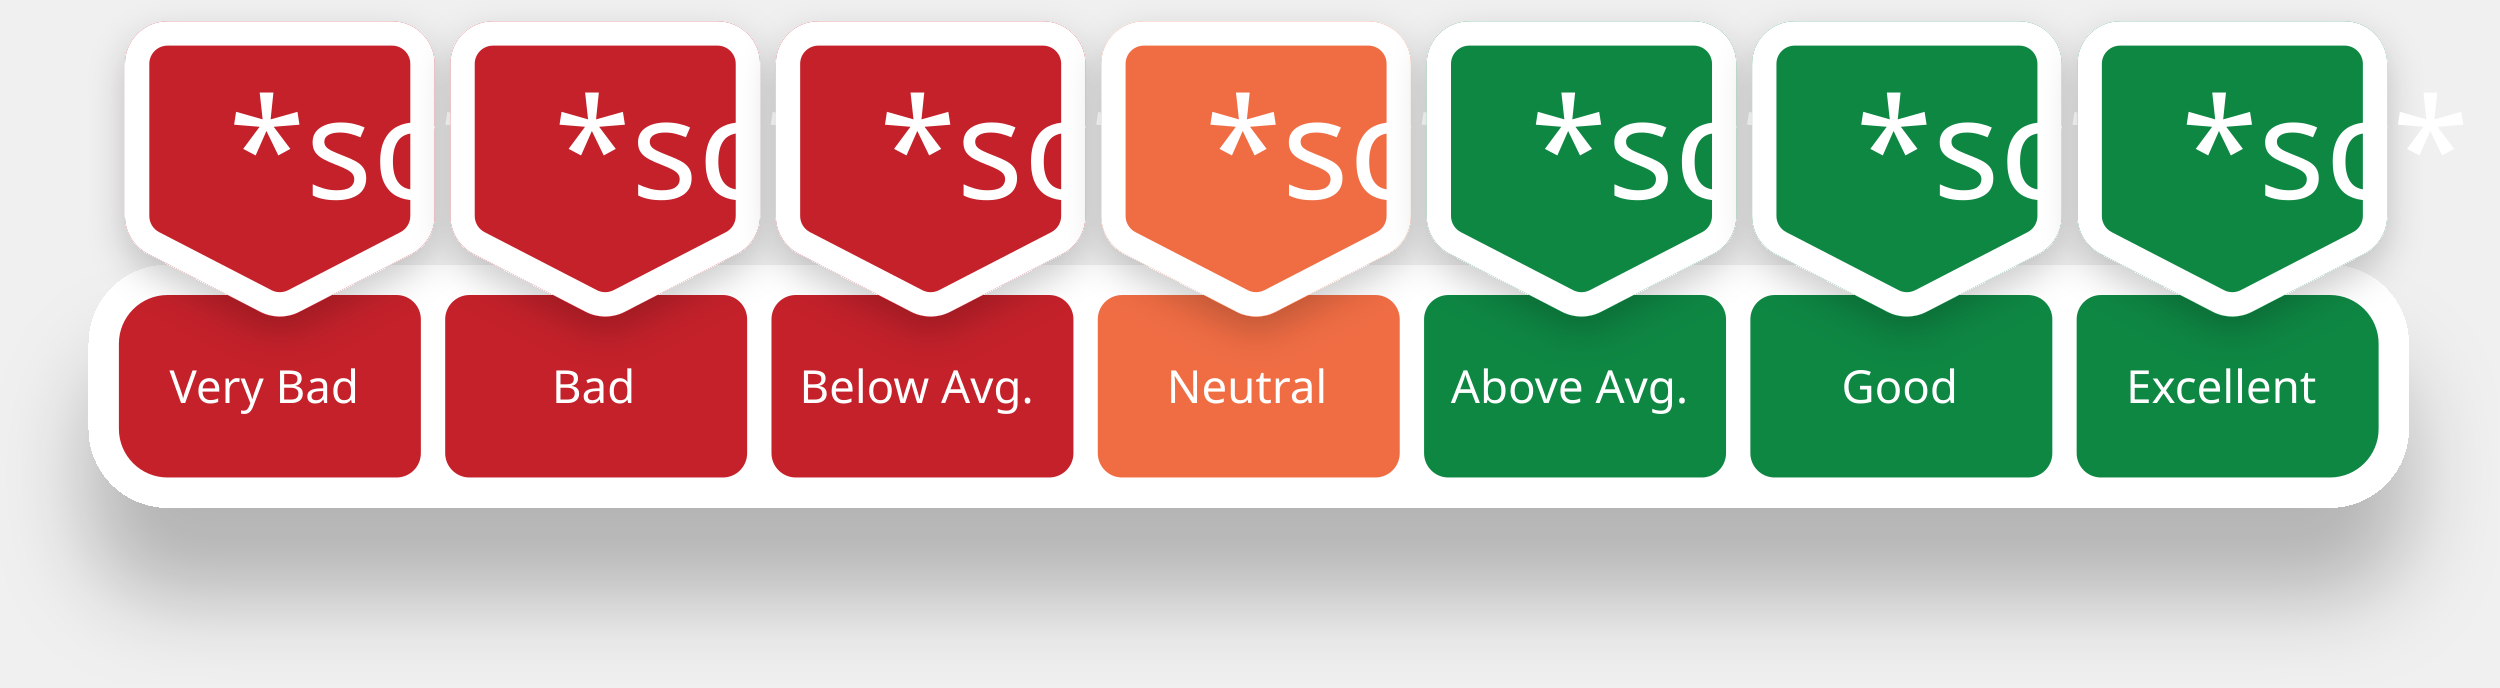
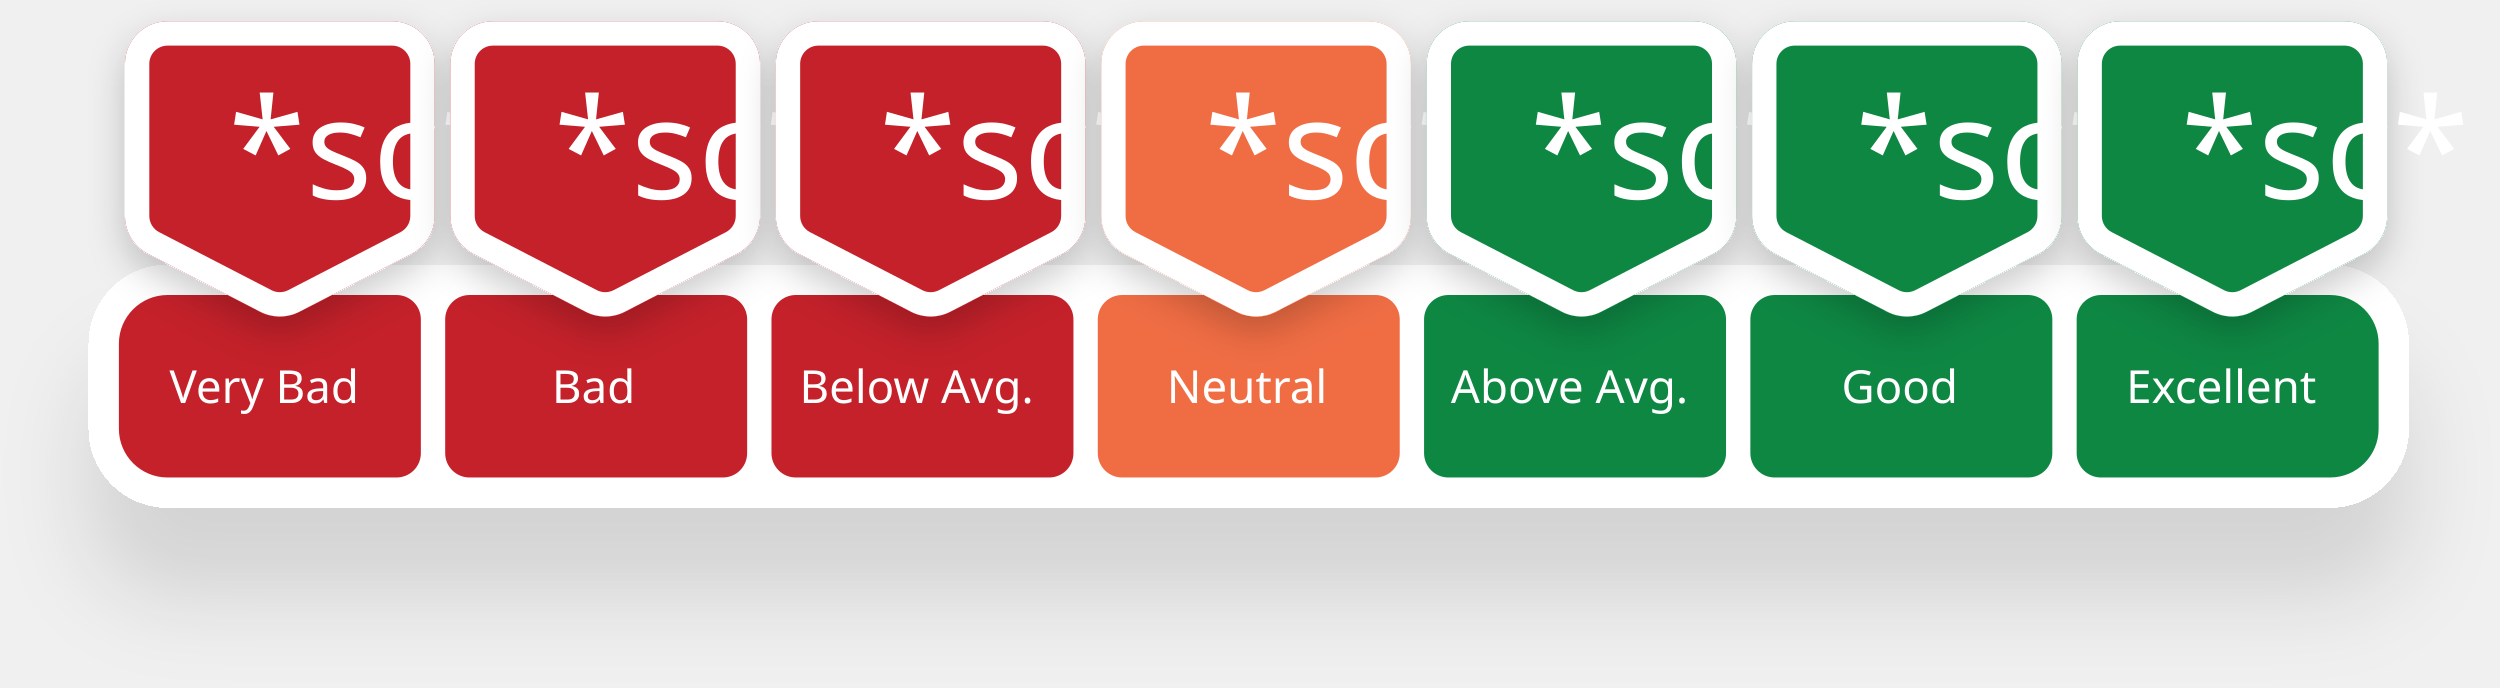
<svg xmlns="http://www.w3.org/2000/svg" width="822" height="226" viewBox="0 0 822 226" fill="none">
  <g id="slider-ueqs">
    <g id="Frame 1" filter="url(#filter0_d_9_138)">
      <rect x="29.091" y="87" width="763" height="80" rx="26" fill="white" shape-rendering="crispEdges" />
      <g id="frame-3">
        <path d="M39.091 113C39.091 104.163 46.254 97 55.091 97H130.377C134.795 97 138.377 100.582 138.377 105V149C138.377 153.418 134.795 157 130.377 157H55.091C46.254 157 39.091 149.837 39.091 141V113Z" fill="#C4212A" />
        <text id="label" fill="white" xml:space="preserve" style="white-space: pre" font-family="Arial Rounded MT Bold" font-size="15" letter-spacing="0em">
          <tspan x="55.709" y="132.515">Very Bad</tspan>
        </text>
      </g>
      <g id="frame-2">
        <rect x="146.377" y="97" width="99.286" height="60" rx="8" fill="#C4212A" />
        <text id="label_2" fill="white" xml:space="preserve" style="white-space: pre" font-family="Arial Rounded MT Bold" font-size="15" letter-spacing="0em">
          <tspan x="181.474" y="132.515">Bad</tspan>
        </text>
      </g>
      <g id="frame-1">
        <rect x="253.662" y="97" width="99.286" height="60" rx="8" fill="#C4212A" />
        <text id="label_3" fill="white" xml:space="preserve" style="white-space: pre" font-family="Arial Rounded MT Bold" font-size="15" letter-spacing="0em">
          <tspan x="262.876" y="132.515">Below Avg.</tspan>
        </text>
      </g>
      <g id="frame0">
        <rect x="360.948" y="97" width="99.286" height="60" rx="8" fill="#F06D44" />
        <text id="label2" fill="white" xml:space="preserve" style="white-space: pre" font-family="Arial Rounded MT Bold" font-size="15" letter-spacing="0em">
          <tspan x="383.645" y="132.515">Neutral</tspan>
        </text>
      </g>
      <g id="frame1">
        <rect x="468.234" y="97" width="99.286" height="60" rx="8" fill="#0E8743" />
        <text id="label3" fill="white" xml:space="preserve" style="white-space: pre" font-family="Arial Rounded MT Bold" font-size="15" letter-spacing="0em">
          <tspan x="477.037" y="132.515">Above Avg.</tspan>
        </text>
      </g>
      <g id="frame2">
        <rect x="575.519" y="97" width="99.286" height="60" rx="8" fill="#0E8743" />
        <text id="label3_2" fill="white" xml:space="preserve" style="white-space: pre" font-family="Arial Rounded MT Bold" font-size="15" letter-spacing="0em">
          <tspan x="605.468" y="132.515">Good</tspan>
        </text>
      </g>
      <g id="frame3">
        <path d="M682.805 105C682.805 100.582 686.387 97 690.805 97H766.091C774.927 97 782.091 104.163 782.091 113V141C782.091 149.837 774.927 157 766.091 157H690.805C686.387 157 682.805 153.418 682.805 149V105Z" fill="#0E8743" />
        <text id="label3_3" fill="white" xml:space="preserve" style="white-space: pre" font-family="Arial Rounded MT Bold" font-size="15" letter-spacing="0em">
          <tspan x="699.079" y="132.515">Excellent</tspan>
        </text>
      </g>
    </g>
    <g id="bubble-3">
      <g id="Union" filter="url(#filter1_d_9_138)">
        <mask id="path-16-inside-1_9_138" fill="white">
          <path d="M98.425 102.512C94.394 104.593 89.606 104.593 85.576 102.512L48.666 83.449C44.014 81.046 41.091 76.247 41.091 71.01V21C41.091 13.268 47.359 7 55.091 7H128.909C136.641 7 142.909 13.268 142.909 21V71.01C142.909 76.247 139.987 81.046 135.334 83.449L98.425 102.512Z" />
        </mask>
        <path d="M98.425 102.512C94.394 104.593 89.606 104.593 85.576 102.512L48.666 83.449C44.014 81.046 41.091 76.247 41.091 71.01V21C41.091 13.268 47.359 7 55.091 7H128.909C136.641 7 142.909 13.268 142.909 21V71.01C142.909 76.247 139.987 81.046 135.334 83.449L98.425 102.512Z" fill="#C4212A" />
        <path d="M135.334 83.449L131.663 76.341L135.334 83.449ZM48.666 83.449L52.337 76.341L48.666 83.449ZM98.425 102.512L94.754 95.404L98.425 102.512ZM85.576 102.512L89.247 95.404L52.337 76.341L48.666 83.449L44.995 90.557L81.904 109.62L85.576 102.512ZM41.091 71.01H49.091V21H41.091H33.091V71.01H41.091ZM55.091 7V15H128.909V7V-1H55.091V7ZM142.909 21H134.909V71.01H142.909H150.909V21H142.909ZM135.334 83.449L131.663 76.341L94.754 95.404L98.425 102.512L102.096 109.62L139.005 90.557L135.334 83.449ZM142.909 71.01H134.909C134.909 73.254 133.657 75.311 131.663 76.341L135.334 83.449L139.005 90.557C146.317 86.78 150.909 79.239 150.909 71.01H142.909ZM128.909 7V15C132.223 15 134.909 17.686 134.909 21H142.909H150.909C150.909 8.85 141.06 -1 128.909 -1V7ZM41.091 21H49.091C49.091 17.686 51.777 15 55.091 15V7V-1C42.941 -1 33.091 8.85 33.091 21H41.091ZM48.666 83.449L52.337 76.341C50.343 75.311 49.091 73.254 49.091 71.01H41.091H33.091C33.091 79.239 37.684 86.78 44.995 90.557L48.666 83.449ZM85.576 102.512L81.904 109.62C88.237 112.891 95.763 112.891 102.096 109.62L98.425 102.512L94.754 95.404C93.026 96.296 90.974 96.296 89.247 95.404L85.576 102.512Z" fill="white" mask="url(#path-16-inside-1_9_138)" />
      </g>
      <text id="score" fill="white" xml:space="preserve" style="white-space: pre" font-family="Arial Rounded MT Bold" font-size="46" letter-spacing="0em">
        <tspan x="75.091" y="65.374">*sc*</tspan>
      </text>
    </g>
    <g id="bubble-2">
      <g id="Union_2" filter="url(#filter2_d_9_138)">
        <mask id="path-19-inside-2_9_138" fill="white">
          <path d="M205.425 102.512C201.394 104.593 196.606 104.593 192.576 102.512L155.666 83.449C151.014 81.046 148.091 76.247 148.091 71.01V21C148.091 13.268 154.359 7 162.091 7H235.909C243.641 7 249.909 13.268 249.909 21V71.01C249.909 76.247 246.987 81.046 242.334 83.449L205.425 102.512Z" />
        </mask>
        <path d="M205.425 102.512C201.394 104.593 196.606 104.593 192.576 102.512L155.666 83.449C151.014 81.046 148.091 76.247 148.091 71.01V21C148.091 13.268 154.359 7 162.091 7H235.909C243.641 7 249.909 13.268 249.909 21V71.01C249.909 76.247 246.987 81.046 242.334 83.449L205.425 102.512Z" fill="#C4212A" />
        <path d="M242.334 83.449L238.663 76.341L242.334 83.449ZM155.666 83.449L159.338 76.341L155.666 83.449ZM205.425 102.512L201.753 95.404L205.425 102.512ZM192.576 102.512L196.247 95.404L159.338 76.341L155.666 83.449L151.995 90.557L188.904 109.62L192.576 102.512ZM148.091 71.01H156.091V21H148.091H140.091V71.01H148.091ZM162.091 7V15H235.909V7V-1H162.091V7ZM249.909 21H241.909V71.01H249.909H257.909V21H249.909ZM242.334 83.449L238.663 76.341L201.753 95.404L205.425 102.512L209.096 109.62L246.005 90.557L242.334 83.449ZM249.909 71.01H241.909C241.909 73.254 240.657 75.311 238.663 76.341L242.334 83.449L246.005 90.557C253.317 86.78 257.909 79.239 257.909 71.01H249.909ZM235.909 7V15C239.223 15 241.909 17.686 241.909 21H249.909H257.909C257.909 8.85 248.06 -1 235.909 -1V7ZM148.091 21H156.091C156.091 17.686 158.777 15 162.091 15V7V-1C149.941 -1 140.091 8.85 140.091 21H148.091ZM155.666 83.449L159.338 76.341C157.343 75.311 156.091 73.254 156.091 71.01H148.091H140.091C140.091 79.239 144.684 86.78 151.995 90.557L155.666 83.449ZM192.576 102.512L188.904 109.62C195.237 112.891 202.763 112.891 209.096 109.62L205.425 102.512L201.753 95.404C200.026 96.296 197.974 96.296 196.247 95.404L192.576 102.512Z" fill="white" mask="url(#path-19-inside-2_9_138)" />
      </g>
      <text id="score_2" fill="white" xml:space="preserve" style="white-space: pre" font-family="Arial Rounded MT Bold" font-size="46" letter-spacing="0em">
        <tspan x="182.091" y="65.374">*sc*</tspan>
      </text>
    </g>
    <g id="bubble-1">
      <g id="Union_3" filter="url(#filter3_d_9_138)">
        <mask id="path-22-inside-3_9_138" fill="white">
          <path d="M312.425 102.512C308.394 104.593 303.606 104.593 299.576 102.512L262.666 83.449C258.014 81.046 255.091 76.247 255.091 71.01V21C255.091 13.268 261.359 7 269.091 7H342.909C350.641 7 356.909 13.268 356.909 21V71.01C356.909 76.247 353.987 81.046 349.334 83.449L312.425 102.512Z" />
        </mask>
        <path d="M312.425 102.512C308.394 104.593 303.606 104.593 299.576 102.512L262.666 83.449C258.014 81.046 255.091 76.247 255.091 71.01V21C255.091 13.268 261.359 7 269.091 7H342.909C350.641 7 356.909 13.268 356.909 21V71.01C356.909 76.247 353.987 81.046 349.334 83.449L312.425 102.512Z" fill="#C4212A" />
        <path d="M349.334 83.449L345.663 76.341L349.334 83.449ZM262.666 83.449L266.338 76.341L262.666 83.449ZM312.425 102.512L308.753 95.404L312.425 102.512ZM299.576 102.512L303.247 95.404L266.338 76.341L262.666 83.449L258.995 90.557L295.904 109.62L299.576 102.512ZM255.091 71.01H263.091V21H255.091H247.091V71.01H255.091ZM269.091 7V15H342.909V7V-1H269.091V7ZM356.909 21H348.909V71.01H356.909H364.909V21H356.909ZM349.334 83.449L345.663 76.341L308.753 95.404L312.425 102.512L316.096 109.62L353.005 90.557L349.334 83.449ZM356.909 71.01H348.909C348.909 73.254 347.657 75.311 345.663 76.341L349.334 83.449L353.005 90.557C360.317 86.78 364.909 79.239 364.909 71.01H356.909ZM342.909 7V15C346.223 15 348.909 17.686 348.909 21H356.909H364.909C364.909 8.85 355.06 -1 342.909 -1V7ZM255.091 21H263.091C263.091 17.686 265.777 15 269.091 15V7V-1C256.941 -1 247.091 8.85 247.091 21H255.091ZM262.666 83.449L266.338 76.341C264.343 75.311 263.091 73.254 263.091 71.01H255.091H247.091C247.091 79.239 251.684 86.78 258.995 90.557L262.666 83.449ZM299.576 102.512L295.904 109.62C302.237 112.891 309.763 112.891 316.096 109.62L312.425 102.512L308.753 95.404C307.026 96.296 304.974 96.296 303.247 95.404L299.576 102.512Z" fill="white" mask="url(#path-22-inside-3_9_138)" />
      </g>
      <text id="score_3" fill="white" xml:space="preserve" style="white-space: pre" font-family="Arial Rounded MT Bold" font-size="46" letter-spacing="0em">
        <tspan x="289.091" y="65.374">*sc*</tspan>
      </text>
    </g>
    <g id="bubble0">
      <g id="Union_4" filter="url(#filter4_d_9_138)">
        <mask id="path-25-inside-4_9_138" fill="white">
          <path d="M419.425 102.512C415.394 104.593 410.606 104.593 406.576 102.512L369.666 83.449C365.014 81.046 362.091 76.247 362.091 71.01V21C362.091 13.268 368.359 7 376.091 7H449.909C457.641 7 463.909 13.268 463.909 21V71.01C463.909 76.247 460.987 81.046 456.334 83.449L419.425 102.512Z" />
        </mask>
        <path d="M419.425 102.512C415.394 104.593 410.606 104.593 406.576 102.512L369.666 83.449C365.014 81.046 362.091 76.247 362.091 71.01V21C362.091 13.268 368.359 7 376.091 7H449.909C457.641 7 463.909 13.268 463.909 21V71.01C463.909 76.247 460.987 81.046 456.334 83.449L419.425 102.512Z" fill="#F06D44" />
        <path d="M456.334 83.449L452.663 76.341L456.334 83.449ZM369.666 83.449L373.338 76.341L369.666 83.449ZM419.425 102.512L415.753 95.404L419.425 102.512ZM406.576 102.512L410.247 95.404L373.338 76.341L369.666 83.449L365.995 90.557L402.904 109.62L406.576 102.512ZM362.091 71.01H370.091V21H362.091H354.091V71.01H362.091ZM376.091 7V15H449.909V7V-1H376.091V7ZM463.909 21H455.909V71.01H463.909H471.909V21H463.909ZM456.334 83.449L452.663 76.341L415.753 95.404L419.425 102.512L423.096 109.62L460.005 90.557L456.334 83.449ZM463.909 71.01H455.909C455.909 73.254 454.657 75.311 452.663 76.341L456.334 83.449L460.005 90.557C467.317 86.78 471.909 79.239 471.909 71.01H463.909ZM449.909 7V15C453.223 15 455.909 17.686 455.909 21H463.909H471.909C471.909 8.85 462.06 -1 449.909 -1V7ZM362.091 21H370.091C370.091 17.686 372.777 15 376.091 15V7V-1C363.941 -1 354.091 8.85 354.091 21H362.091ZM369.666 83.449L373.338 76.341C371.343 75.311 370.091 73.254 370.091 71.01H362.091H354.091C354.091 79.239 358.684 86.78 365.995 90.557L369.666 83.449ZM406.576 102.512L402.904 109.62C409.237 112.891 416.763 112.891 423.096 109.62L419.425 102.512L415.753 95.404C414.026 96.296 411.974 96.296 410.247 95.404L406.576 102.512Z" fill="white" mask="url(#path-25-inside-4_9_138)" />
      </g>
      <text id="score_4" fill="white" xml:space="preserve" style="white-space: pre" font-family="Arial Rounded MT Bold" font-size="46" letter-spacing="0em">
        <tspan x="396.091" y="65.374">*sc*</tspan>
      </text>
    </g>
    <g id="bubble1">
      <g id="Union_5" filter="url(#filter5_d_9_138)">
        <mask id="path-28-inside-5_9_138" fill="white">
          <path d="M526.425 102.512C522.394 104.593 517.606 104.593 513.576 102.512L476.666 83.449C472.014 81.046 469.091 76.247 469.091 71.01V21C469.091 13.268 475.359 7 483.091 7H556.909C564.641 7 570.909 13.268 570.909 21V71.01C570.909 76.247 567.987 81.046 563.334 83.449L526.425 102.512Z" />
        </mask>
        <path d="M526.425 102.512C522.394 104.593 517.606 104.593 513.576 102.512L476.666 83.449C472.014 81.046 469.091 76.247 469.091 71.01V21C469.091 13.268 475.359 7 483.091 7H556.909C564.641 7 570.909 13.268 570.909 21V71.01C570.909 76.247 567.987 81.046 563.334 83.449L526.425 102.512Z" fill="#0E8743" />
        <path d="M563.334 83.449L559.663 76.341L563.334 83.449ZM476.666 83.449L480.338 76.341L476.666 83.449ZM526.425 102.512L522.753 95.404L526.425 102.512ZM513.576 102.512L517.247 95.404L480.338 76.341L476.666 83.449L472.995 90.557L509.904 109.62L513.576 102.512ZM469.091 71.01H477.091V21H469.091H461.091V71.01H469.091ZM483.091 7V15H556.909V7V-1H483.091V7ZM570.909 21H562.909V71.01H570.909H578.909V21H570.909ZM563.334 83.449L559.663 76.341L522.753 95.404L526.425 102.512L530.096 109.62L567.005 90.557L563.334 83.449ZM570.909 71.01H562.909C562.909 73.254 561.657 75.311 559.663 76.341L563.334 83.449L567.005 90.557C574.317 86.78 578.909 79.239 578.909 71.01H570.909ZM556.909 7V15C560.223 15 562.909 17.686 562.909 21H570.909H578.909C578.909 8.85 569.06 -1 556.909 -1V7ZM469.091 21H477.091C477.091 17.686 479.777 15 483.091 15V7V-1C470.941 -1 461.091 8.85 461.091 21H469.091ZM476.666 83.449L480.338 76.341C478.343 75.311 477.091 73.254 477.091 71.01H469.091H461.091C461.091 79.239 465.684 86.78 472.995 90.557L476.666 83.449ZM513.576 102.512L509.904 109.62C516.237 112.891 523.763 112.891 530.096 109.62L526.425 102.512L522.753 95.404C521.026 96.296 518.974 96.296 517.247 95.404L513.576 102.512Z" fill="white" mask="url(#path-28-inside-5_9_138)" />
      </g>
      <text id="score_5" fill="white" xml:space="preserve" style="white-space: pre" font-family="Arial Rounded MT Bold" font-size="46" letter-spacing="0em">
        <tspan x="503.091" y="65.374">*sc*</tspan>
      </text>
    </g>
    <g id="bubble2">
      <g id="Union_6" filter="url(#filter6_d_9_138)">
        <mask id="path-31-inside-6_9_138" fill="white">
          <path d="M633.425 102.512C629.394 104.593 624.606 104.593 620.576 102.512L583.666 83.449C579.014 81.046 576.091 76.247 576.091 71.01V21C576.091 13.268 582.359 7 590.091 7H663.909C671.641 7 677.909 13.268 677.909 21V71.01C677.909 76.247 674.987 81.046 670.334 83.449L633.425 102.512Z" />
        </mask>
        <path d="M633.425 102.512C629.394 104.593 624.606 104.593 620.576 102.512L583.666 83.449C579.014 81.046 576.091 76.247 576.091 71.01V21C576.091 13.268 582.359 7 590.091 7H663.909C671.641 7 677.909 13.268 677.909 21V71.01C677.909 76.247 674.987 81.046 670.334 83.449L633.425 102.512Z" fill="#0E8743" />
        <path d="M670.334 83.449L666.663 76.341L670.334 83.449ZM583.666 83.449L587.338 76.341L583.666 83.449ZM633.425 102.512L629.753 95.404L633.425 102.512ZM620.576 102.512L624.247 95.404L587.338 76.341L583.666 83.449L579.995 90.557L616.904 109.62L620.576 102.512ZM576.091 71.01H584.091V21H576.091H568.091V71.01H576.091ZM590.091 7V15H663.909V7V-1H590.091V7ZM677.909 21H669.909V71.01H677.909H685.909V21H677.909ZM670.334 83.449L666.663 76.341L629.753 95.404L633.425 102.512L637.096 109.62L674.005 90.557L670.334 83.449ZM677.909 71.01H669.909C669.909 73.254 668.657 75.311 666.663 76.341L670.334 83.449L674.005 90.557C681.317 86.78 685.909 79.239 685.909 71.01H677.909ZM663.909 7V15C667.223 15 669.909 17.686 669.909 21H677.909H685.909C685.909 8.85 676.06 -1 663.909 -1V7ZM576.091 21H584.091C584.091 17.686 586.777 15 590.091 15V7V-1C577.941 -1 568.091 8.85 568.091 21H576.091ZM583.666 83.449L587.338 76.341C585.343 75.311 584.091 73.254 584.091 71.01H576.091H568.091C568.091 79.239 572.684 86.78 579.995 90.557L583.666 83.449ZM620.576 102.512L616.904 109.62C623.237 112.891 630.763 112.891 637.096 109.62L633.425 102.512L629.753 95.404C628.026 96.296 625.974 96.296 624.247 95.404L620.576 102.512Z" fill="white" mask="url(#path-31-inside-6_9_138)" />
      </g>
      <text id="score_6" fill="white" xml:space="preserve" style="white-space: pre" font-family="Arial Rounded MT Bold" font-size="46" letter-spacing="0em">
        <tspan x="610.091" y="65.374">*sc*</tspan>
      </text>
    </g>
    <g id="bubble3">
      <g id="Union_7" filter="url(#filter7_d_9_138)">
        <mask id="path-34-inside-7_9_138" fill="white">
          <path d="M740.425 102.512C736.394 104.593 731.606 104.593 727.576 102.512L690.666 83.449C686.014 81.046 683.091 76.247 683.091 71.01V21C683.091 13.268 689.359 7 697.091 7H770.909C778.641 7 784.909 13.268 784.909 21V71.01C784.909 76.247 781.987 81.046 777.334 83.449L740.425 102.512Z" />
        </mask>
        <path d="M740.425 102.512C736.394 104.593 731.606 104.593 727.576 102.512L690.666 83.449C686.014 81.046 683.091 76.247 683.091 71.01V21C683.091 13.268 689.359 7 697.091 7H770.909C778.641 7 784.909 13.268 784.909 21V71.01C784.909 76.247 781.987 81.046 777.334 83.449L740.425 102.512Z" fill="#0E8743" />
        <path d="M777.334 83.449L773.663 76.341L777.334 83.449ZM690.666 83.449L694.338 76.341L690.666 83.449ZM740.425 102.512L736.753 95.404L740.425 102.512ZM727.576 102.512L731.247 95.404L694.338 76.341L690.666 83.449L686.995 90.557L723.904 109.62L727.576 102.512ZM683.091 71.01H691.091V21H683.091H675.091V71.01H683.091ZM697.091 7V15H770.909V7V-1H697.091V7ZM784.909 21H776.909V71.01H784.909H792.909V21H784.909ZM777.334 83.449L773.663 76.341L736.753 95.404L740.425 102.512L744.096 109.62L781.005 90.557L777.334 83.449ZM784.909 71.01H776.909C776.909 73.254 775.657 75.311 773.663 76.341L777.334 83.449L781.005 90.557C788.317 86.78 792.909 79.239 792.909 71.01H784.909ZM770.909 7V15C774.223 15 776.909 17.686 776.909 21H784.909H792.909C792.909 8.85 783.06 -1 770.909 -1V7ZM683.091 21H691.091C691.091 17.686 693.777 15 697.091 15V7V-1C684.941 -1 675.091 8.85 675.091 21H683.091ZM690.666 83.449L694.338 76.341C692.343 75.311 691.091 73.254 691.091 71.01H683.091H675.091C675.091 79.239 679.684 86.78 686.995 90.557L690.666 83.449ZM727.576 102.512L723.904 109.62C730.237 112.891 737.763 112.891 744.096 109.62L740.425 102.512L736.753 95.404C735.026 96.296 732.974 96.296 731.247 95.404L727.576 102.512Z" fill="white" mask="url(#path-34-inside-7_9_138)" />
      </g>
      <text id="score_7" fill="white" xml:space="preserve" style="white-space: pre" font-family="Arial Rounded MT Bold" font-size="46" letter-spacing="0em">
        <tspan x="717.091" y="65.374">*sc*</tspan>
      </text>
    </g>
  </g>
  <defs>
    <filter id="filter0_d_9_138" x="0" y="87" width="821.182" height="138.182" filterUnits="userSpaceOnUse" color-interpolation-filters="sRGB">
      <feFlood flood-opacity="0" result="BackgroundImageFix" />
      <feColorMatrix in="SourceAlpha" type="matrix" values="0 0 0 0 0 0 0 0 0 0 0 0 0 0 0 0 0 0 127 0" result="hardAlpha" />
      <feOffset dy="29.091" />
      <feGaussianBlur stdDeviation="14.546" />
      <feComposite in2="hardAlpha" operator="out" />
-       <feColorMatrix type="matrix" values="0 0 0 0 0 0 0 0 0 0 0 0 0 0 0 0 0 0 0.25 0" />
+       <feColorMatrix type="matrix" values="0 0 0 0 0 0 0 0 0 0 0 0 0 0 0 0 0 0 0.12 0" />
      <feBlend mode="normal" in2="BackgroundImageFix" result="effect1_dropShadow_9_138" />
      <feBlend mode="normal" in="SourceGraphic" in2="effect1_dropShadow_9_138" result="shape" />
    </filter>
    <filter id="filter1_d_9_138" x="29.091" y="0" width="125.818" height="121.073" filterUnits="userSpaceOnUse" color-interpolation-filters="sRGB">
      <feFlood flood-opacity="0" result="BackgroundImageFix" />
      <feColorMatrix in="SourceAlpha" type="matrix" values="0 0 0 0 0 0 0 0 0 0 0 0 0 0 0 0 0 0 127 0" result="hardAlpha" />
      <feOffset dy="5" />
      <feGaussianBlur stdDeviation="6" />
      <feComposite in2="hardAlpha" operator="out" />
      <feColorMatrix type="matrix" values="0 0 0 0 0 0 0 0 0 0 0 0 0 0 0 0 0 0 0.2 0" />
      <feBlend mode="normal" in2="BackgroundImageFix" result="effect1_dropShadow_9_138" />
      <feBlend mode="normal" in="SourceGraphic" in2="effect1_dropShadow_9_138" result="shape" />
    </filter>
    <filter id="filter2_d_9_138" x="136.091" y="0" width="125.818" height="121.073" filterUnits="userSpaceOnUse" color-interpolation-filters="sRGB">
      <feFlood flood-opacity="0" result="BackgroundImageFix" />
      <feColorMatrix in="SourceAlpha" type="matrix" values="0 0 0 0 0 0 0 0 0 0 0 0 0 0 0 0 0 0 127 0" result="hardAlpha" />
      <feOffset dy="5" />
      <feGaussianBlur stdDeviation="6" />
      <feComposite in2="hardAlpha" operator="out" />
      <feColorMatrix type="matrix" values="0 0 0 0 0 0 0 0 0 0 0 0 0 0 0 0 0 0 0.2 0" />
      <feBlend mode="normal" in2="BackgroundImageFix" result="effect1_dropShadow_9_138" />
      <feBlend mode="normal" in="SourceGraphic" in2="effect1_dropShadow_9_138" result="shape" />
    </filter>
    <filter id="filter3_d_9_138" x="243.091" y="0" width="125.818" height="121.073" filterUnits="userSpaceOnUse" color-interpolation-filters="sRGB">
      <feFlood flood-opacity="0" result="BackgroundImageFix" />
      <feColorMatrix in="SourceAlpha" type="matrix" values="0 0 0 0 0 0 0 0 0 0 0 0 0 0 0 0 0 0 127 0" result="hardAlpha" />
      <feOffset dy="5" />
      <feGaussianBlur stdDeviation="6" />
      <feComposite in2="hardAlpha" operator="out" />
      <feColorMatrix type="matrix" values="0 0 0 0 0 0 0 0 0 0 0 0 0 0 0 0 0 0 0.2 0" />
      <feBlend mode="normal" in2="BackgroundImageFix" result="effect1_dropShadow_9_138" />
      <feBlend mode="normal" in="SourceGraphic" in2="effect1_dropShadow_9_138" result="shape" />
    </filter>
    <filter id="filter4_d_9_138" x="350.091" y="0" width="125.818" height="121.073" filterUnits="userSpaceOnUse" color-interpolation-filters="sRGB">
      <feFlood flood-opacity="0" result="BackgroundImageFix" />
      <feColorMatrix in="SourceAlpha" type="matrix" values="0 0 0 0 0 0 0 0 0 0 0 0 0 0 0 0 0 0 127 0" result="hardAlpha" />
      <feOffset dy="5" />
      <feGaussianBlur stdDeviation="6" />
      <feComposite in2="hardAlpha" operator="out" />
      <feColorMatrix type="matrix" values="0 0 0 0 0 0 0 0 0 0 0 0 0 0 0 0 0 0 0.2 0" />
      <feBlend mode="normal" in2="BackgroundImageFix" result="effect1_dropShadow_9_138" />
      <feBlend mode="normal" in="SourceGraphic" in2="effect1_dropShadow_9_138" result="shape" />
    </filter>
    <filter id="filter5_d_9_138" x="457.091" y="0" width="125.818" height="121.073" filterUnits="userSpaceOnUse" color-interpolation-filters="sRGB">
      <feFlood flood-opacity="0" result="BackgroundImageFix" />
      <feColorMatrix in="SourceAlpha" type="matrix" values="0 0 0 0 0 0 0 0 0 0 0 0 0 0 0 0 0 0 127 0" result="hardAlpha" />
      <feOffset dy="5" />
      <feGaussianBlur stdDeviation="6" />
      <feComposite in2="hardAlpha" operator="out" />
      <feColorMatrix type="matrix" values="0 0 0 0 0 0 0 0 0 0 0 0 0 0 0 0 0 0 0.2 0" />
      <feBlend mode="normal" in2="BackgroundImageFix" result="effect1_dropShadow_9_138" />
      <feBlend mode="normal" in="SourceGraphic" in2="effect1_dropShadow_9_138" result="shape" />
    </filter>
    <filter id="filter6_d_9_138" x="564.091" y="0" width="125.818" height="121.073" filterUnits="userSpaceOnUse" color-interpolation-filters="sRGB">
      <feFlood flood-opacity="0" result="BackgroundImageFix" />
      <feColorMatrix in="SourceAlpha" type="matrix" values="0 0 0 0 0 0 0 0 0 0 0 0 0 0 0 0 0 0 127 0" result="hardAlpha" />
      <feOffset dy="5" />
      <feGaussianBlur stdDeviation="6" />
      <feComposite in2="hardAlpha" operator="out" />
      <feColorMatrix type="matrix" values="0 0 0 0 0 0 0 0 0 0 0 0 0 0 0 0 0 0 0.2 0" />
      <feBlend mode="normal" in2="BackgroundImageFix" result="effect1_dropShadow_9_138" />
      <feBlend mode="normal" in="SourceGraphic" in2="effect1_dropShadow_9_138" result="shape" />
    </filter>
    <filter id="filter7_d_9_138" x="671.091" y="0" width="125.818" height="121.073" filterUnits="userSpaceOnUse" color-interpolation-filters="sRGB">
      <feFlood flood-opacity="0" result="BackgroundImageFix" />
      <feColorMatrix in="SourceAlpha" type="matrix" values="0 0 0 0 0 0 0 0 0 0 0 0 0 0 0 0 0 0 127 0" result="hardAlpha" />
      <feOffset dy="5" />
      <feGaussianBlur stdDeviation="6" />
      <feComposite in2="hardAlpha" operator="out" />
      <feColorMatrix type="matrix" values="0 0 0 0 0 0 0 0 0 0 0 0 0 0 0 0 0 0 0.2 0" />
      <feBlend mode="normal" in2="BackgroundImageFix" result="effect1_dropShadow_9_138" />
      <feBlend mode="normal" in="SourceGraphic" in2="effect1_dropShadow_9_138" result="shape" />
    </filter>
  </defs>
</svg>
